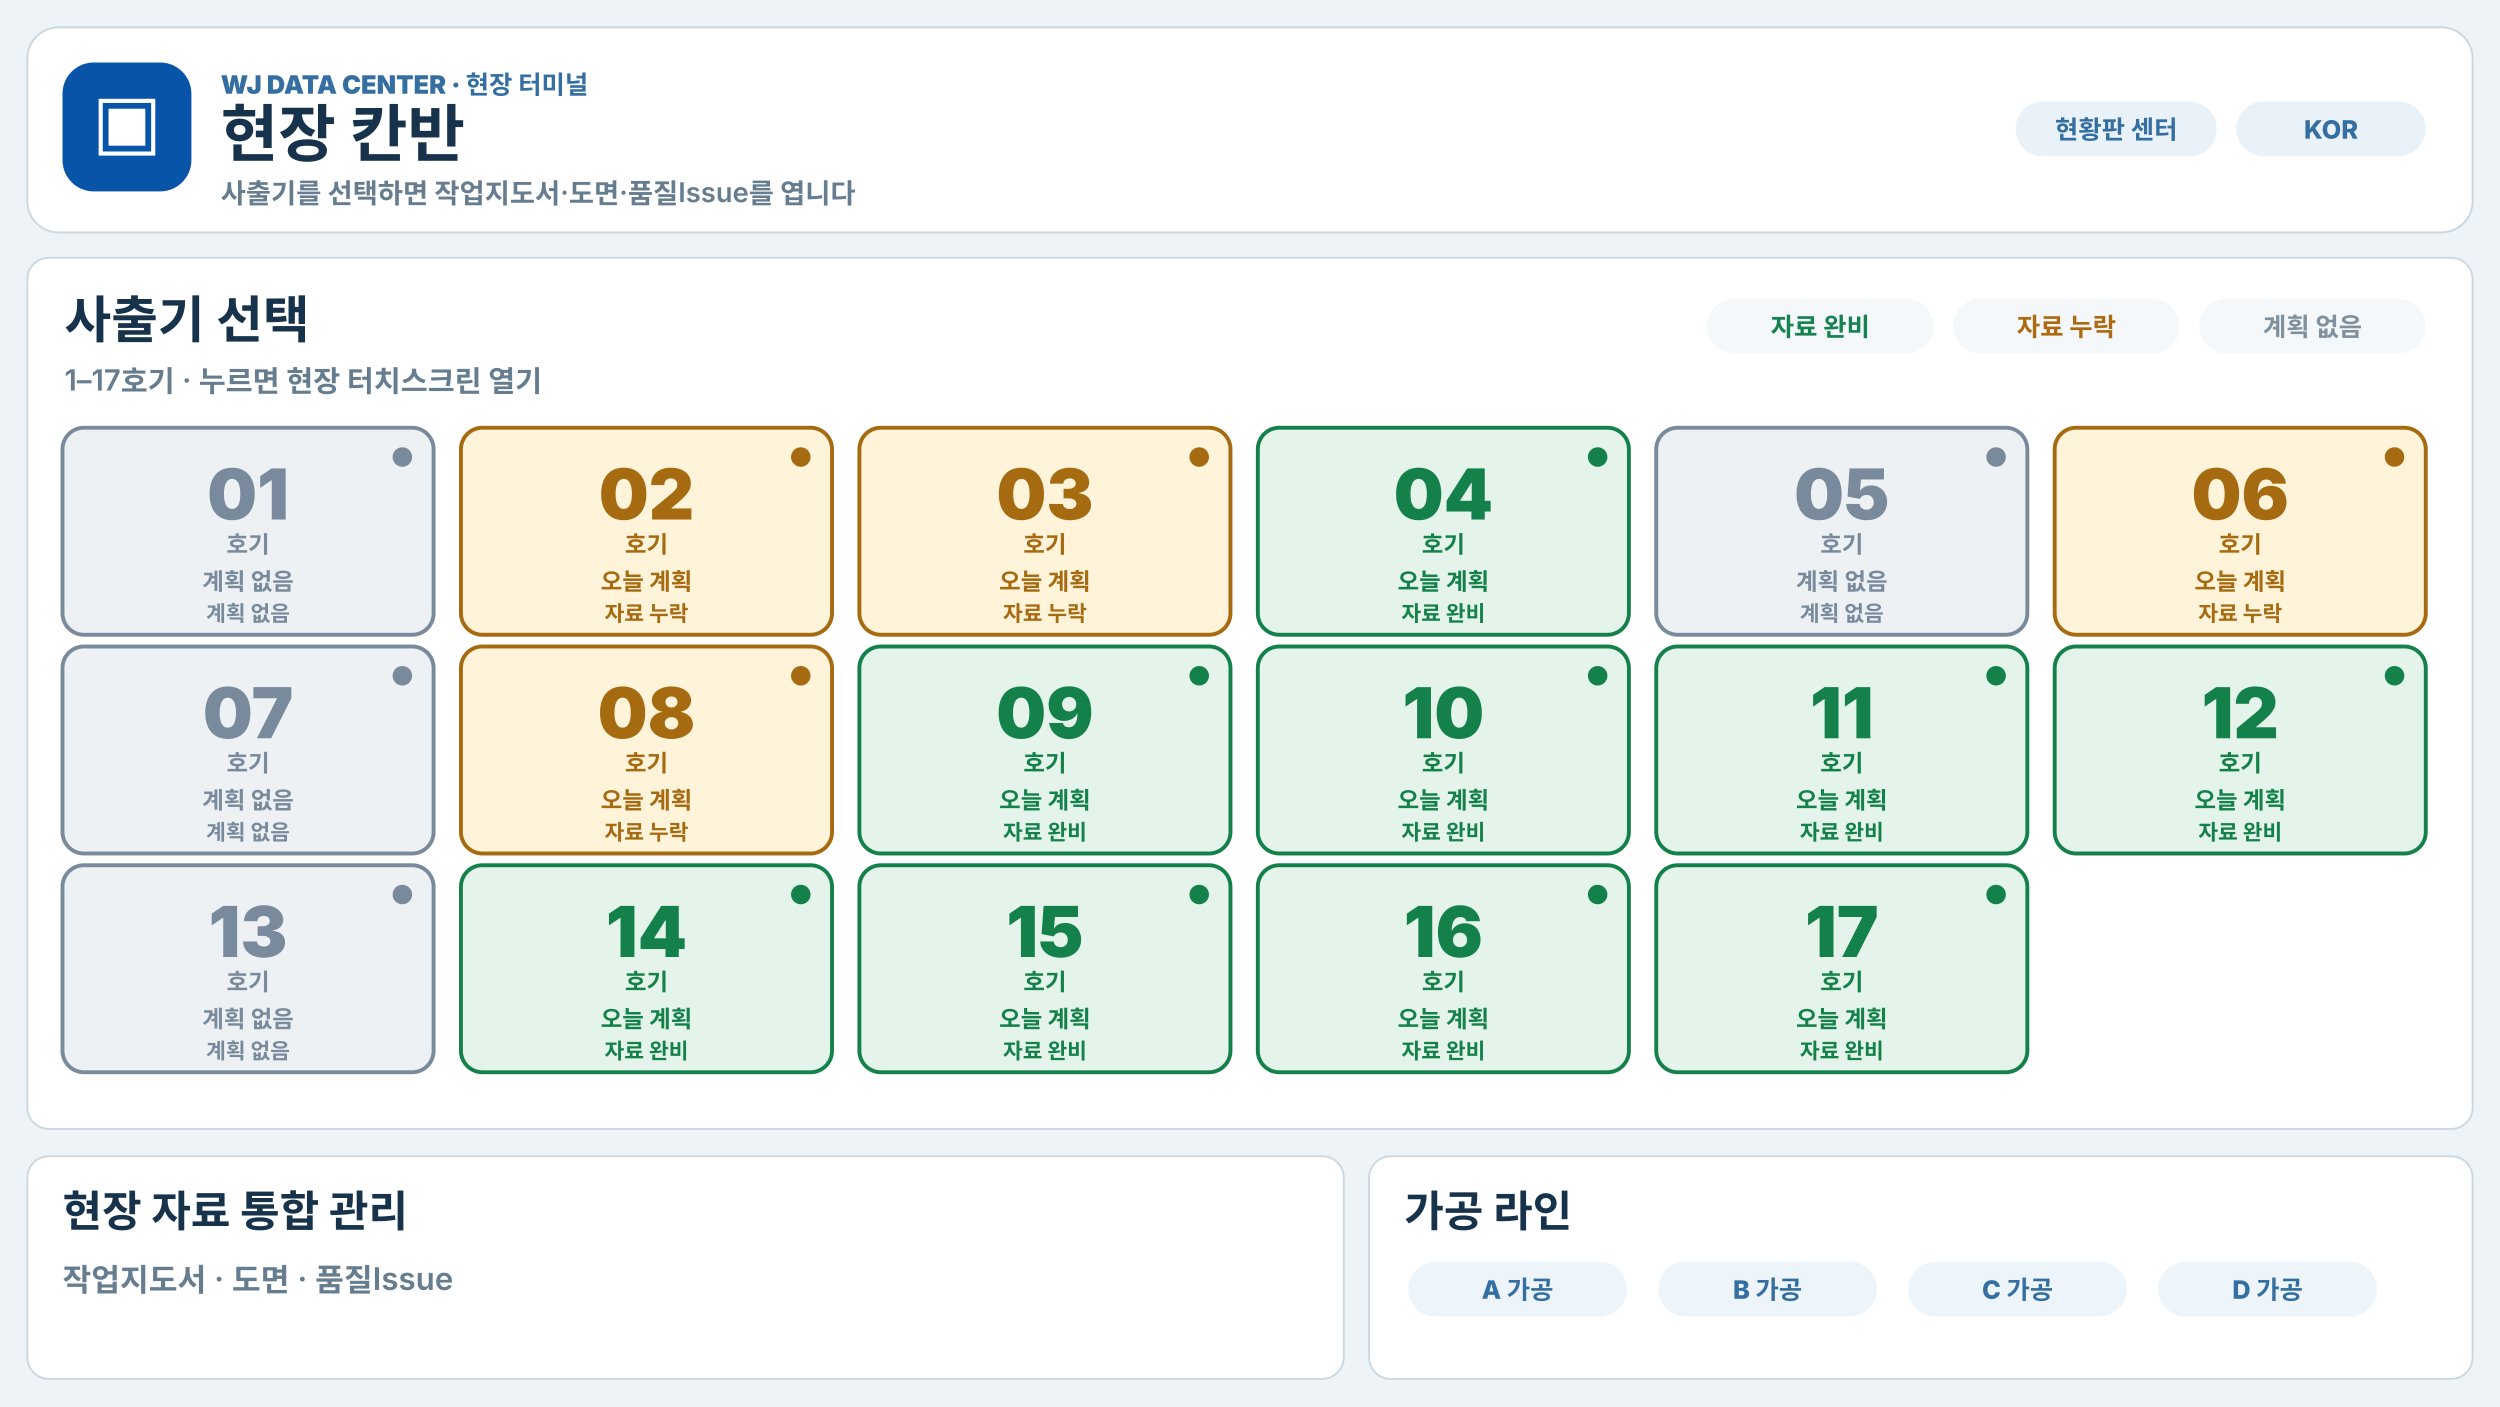
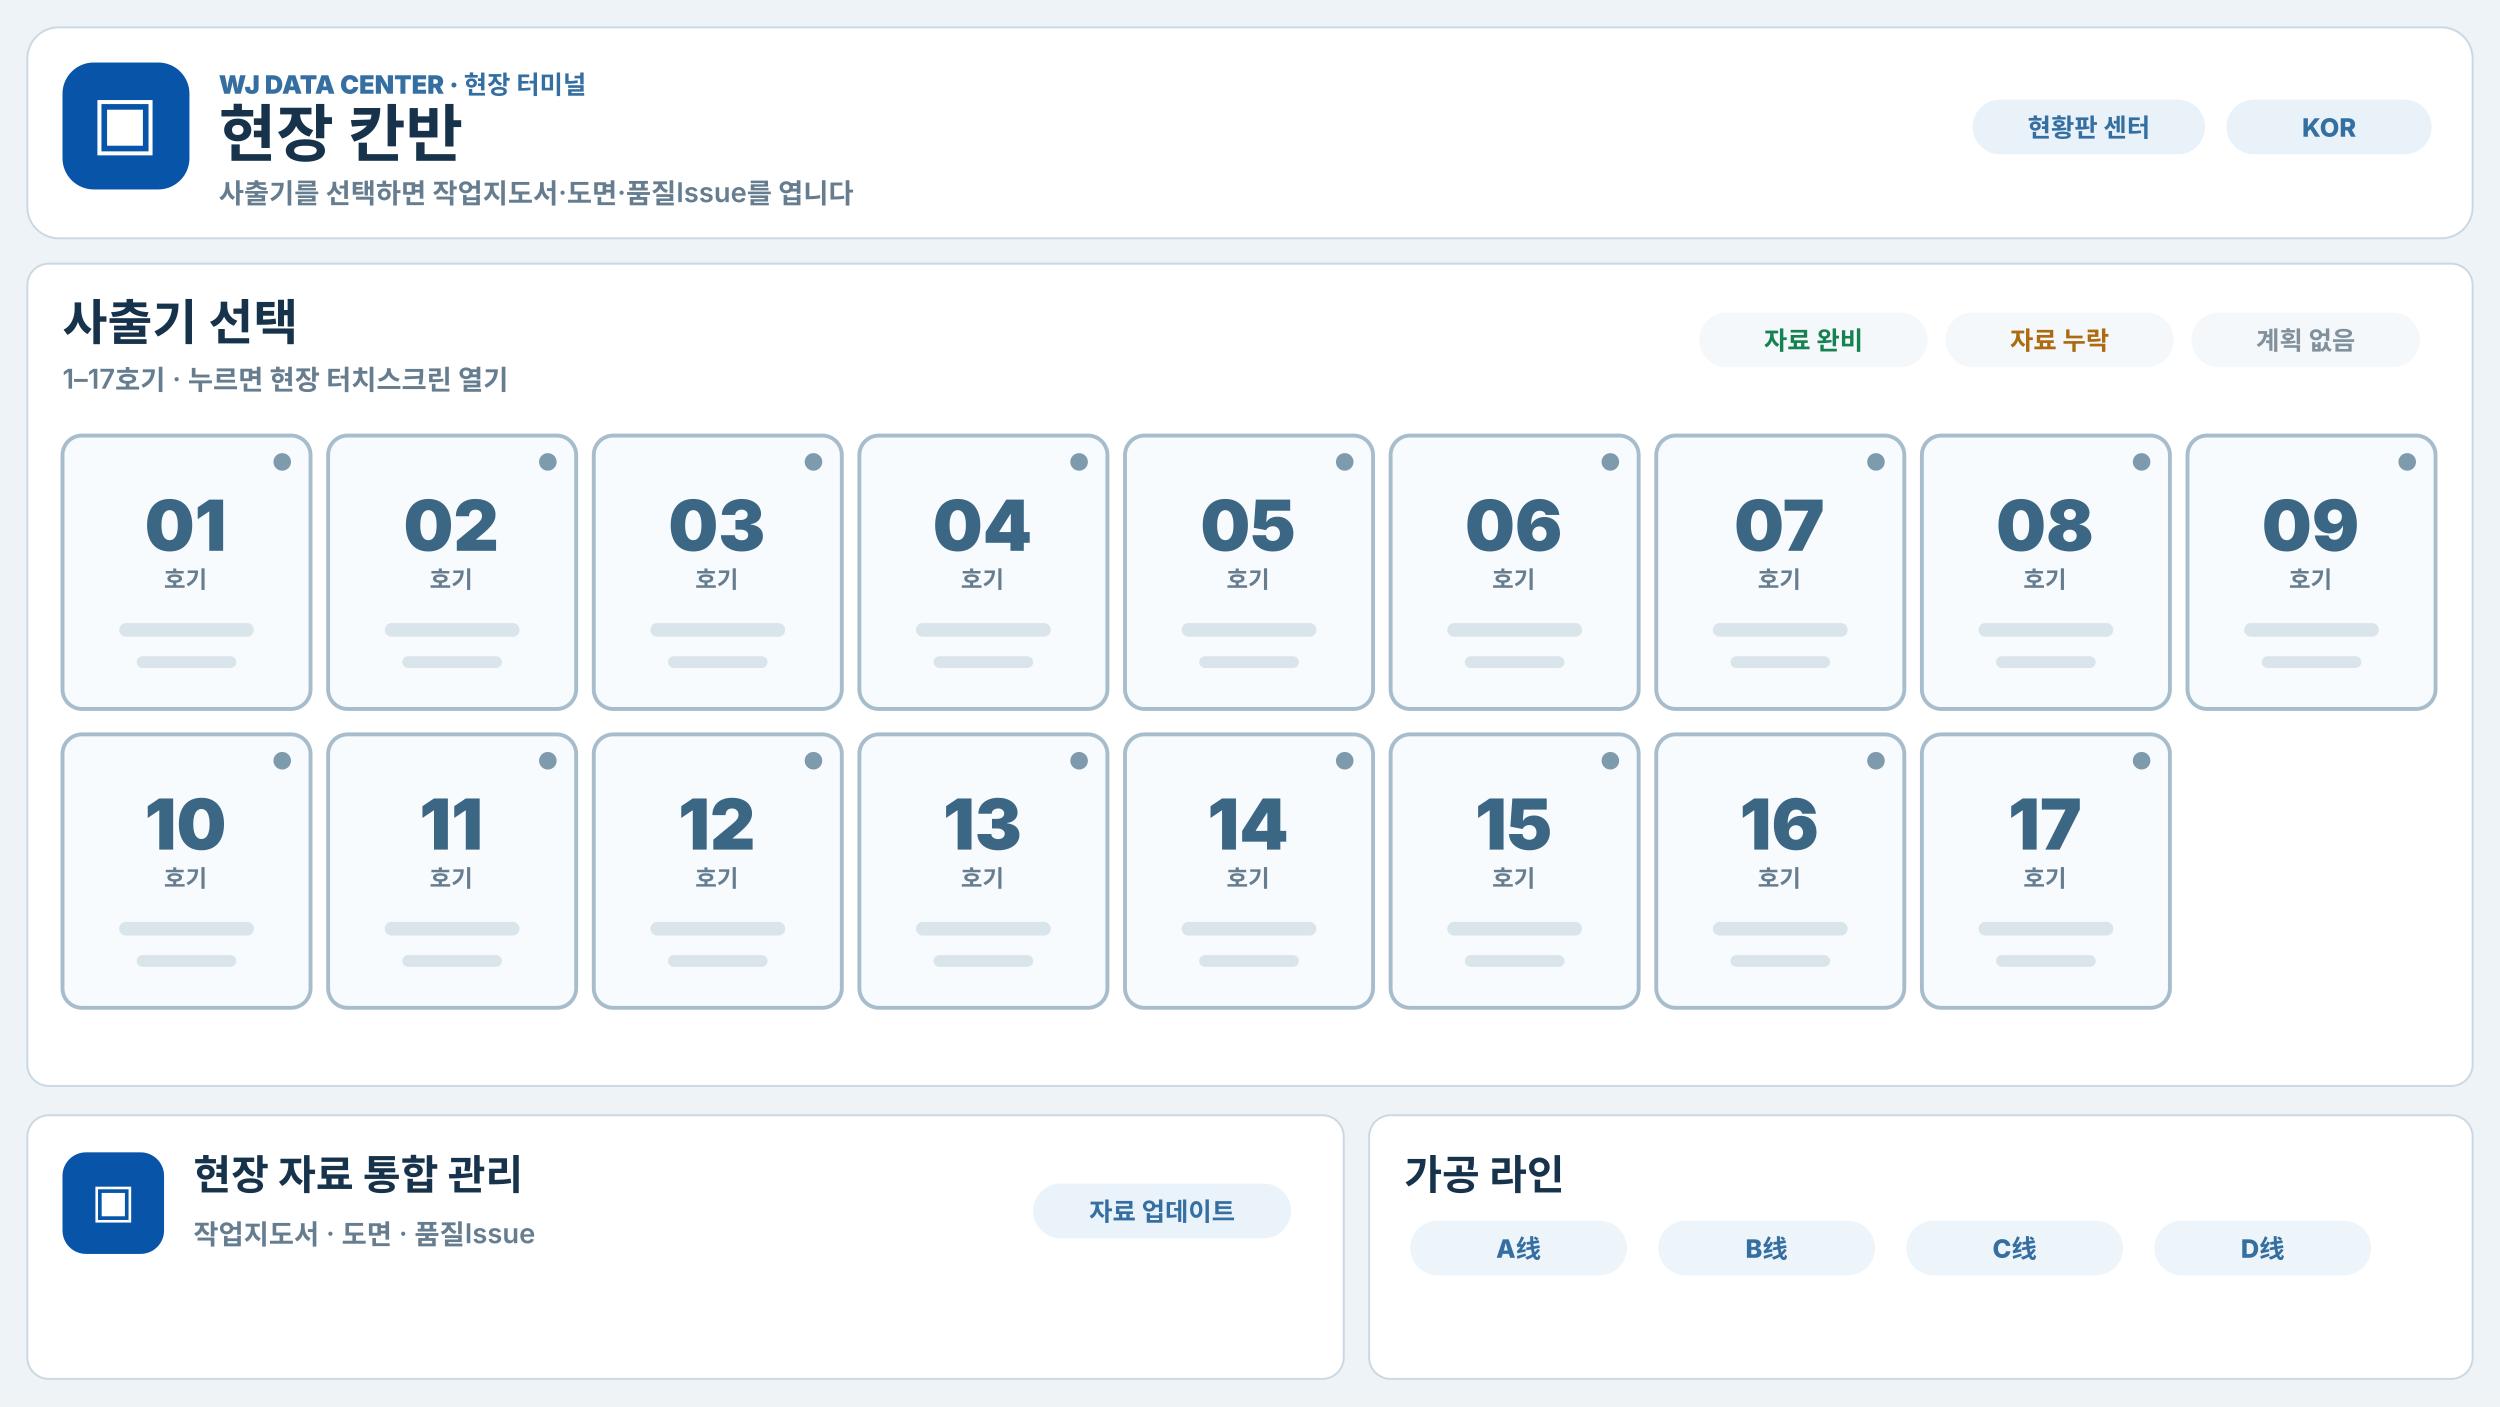
<svg xmlns="http://www.w3.org/2000/svg" width="1280" height="720" viewBox="0 0 1280 720" role="img" aria-labelledby="title desc">
  <rect width="1280" height="720" fill="#edf3f7" />
-   <rect x="14" y="14" width="1252" height="105" rx="16" fill="#fff" stroke="#cbd8e2" stroke-width="1" />
-   <rect x="32" y="32" width="66" height="66" rx="16" fill="#0754a8" stroke="none" stroke-width="1" />
-   <text x="65" y="75" fill="#fff" font-family="Inter, Noto Sans KR, Noto Sans SC, Arial, sans-serif" font-size="38" font-weight="700" text-anchor="middle">▣</text>
-   <text x="113" y="48" fill="#356fa1" font-family="Inter, Noto Sans KR, Noto Sans SC, Arial, sans-serif" font-size="13" font-weight="850" text-anchor="start">WJ DATA CENTER · 현장 터미널</text>
-   <text x="113" y="80" fill="#17324b" font-family="Inter, Noto Sans KR, Noto Sans SC, Arial, sans-serif" font-size="32" font-weight="900" text-anchor="start">현장 칸반</text>
-   <text x="113" y="104" fill="#667d90" font-family="Inter, Noto Sans KR, Noto Sans SC, Arial, sans-serif" font-size="14" font-weight="600" text-anchor="start">사출기를 선택하면 작업지도서·도면·품질Issue를 엽니다</text>
-   <rect x="1032" y="52" width="103" height="28" rx="14" fill="#e9f2f8" stroke="none" stroke-width="1" />
-   <text x="1083.5" y="71" fill="#356fa1" font-family="Inter, Noto Sans KR, Noto Sans SC, Arial, sans-serif" font-size="13" font-weight="800" text-anchor="middle">현황판 센터</text>
-   <rect x="1145" y="52" width="97" height="28" rx="14" fill="#e9f2f8" stroke="none" stroke-width="1" />
-   <text x="1193.5" y="71" fill="#356fa1" font-family="Inter, Noto Sans KR, Noto Sans SC, Arial, sans-serif" font-size="13" font-weight="800" text-anchor="middle">KOR</text>
-   <rect x="14" y="132" width="1252" height="446" rx="11" fill="#fff" stroke="#cbd8e2" stroke-width="1" />
-   <text x="33" y="173" fill="#17324b" font-family="Inter, Noto Sans KR, Noto Sans SC, Arial, sans-serif" font-size="26" font-weight="900" text-anchor="start">사출기 선택</text>
-   <text x="33" y="200" fill="#667d90" font-family="Inter, Noto Sans KR, Noto Sans SC, Arial, sans-serif" font-size="15" font-weight="600" text-anchor="start">1–17호기 · 누르면 현장 터치스크린 열기</text>
-   <rect x="874" y="153" width="116" height="28" rx="14" fill="#f5f8fa" stroke="none" stroke-width="1" />
-   <text x="932.0" y="172" fill="#168251" font-family="Inter, Noto Sans KR, Noto Sans SC, Arial, sans-serif" font-size="13" font-weight="800" text-anchor="middle">자료 완비</text>
-   <rect x="1000" y="153" width="116" height="28" rx="14" fill="#f5f8fa" stroke="none" stroke-width="1" />
-   <text x="1058.0" y="172" fill="#ad6a10" font-family="Inter, Noto Sans KR, Noto Sans SC, Arial, sans-serif" font-size="13" font-weight="800" text-anchor="middle">자료 누락</text>
-   <rect x="1126" y="153" width="116" height="28" rx="14" fill="#f5f8fa" stroke="none" stroke-width="1" />
-   <text x="1184.0" y="172" fill="#80909c" font-family="Inter, Noto Sans KR, Noto Sans SC, Arial, sans-serif" font-size="13" font-weight="800" text-anchor="middle">계획 없음</text>
-   <rect x="32" y="219" width="190" height="106" rx="11" fill="#edf1f4" stroke="#788a9b" stroke-width="2" />
-   <rect x="201" y="229" width="10" height="10" rx="5" fill="#788a9b" stroke="none" stroke-width="1" />
-   <text x="127" y="266" fill="#788a9b" font-family="Inter, Noto Sans KR, Noto Sans SC, Arial, sans-serif" font-size="36" font-weight="900" text-anchor="middle">01</text>
-   <text x="127" y="283" fill="#788a9b" font-family="Inter, Noto Sans KR, Noto Sans SC, Arial, sans-serif" font-size="12" font-weight="850" text-anchor="middle">호기</text>
-   <text x="127" y="302" fill="#788a9b" font-family="Inter, Noto Sans KR, Noto Sans SC, Arial, sans-serif" font-size="12" font-weight="800" text-anchor="middle">계획 없음</text>
-   <text x="127" y="318" fill="#788a9b" font-family="Inter, Noto Sans KR, Noto Sans SC, Arial, sans-serif" font-size="11" font-weight="700" text-anchor="middle">계획 없음</text>
-   <rect x="236" y="219" width="190" height="106" rx="11" fill="#fff3d9" stroke="#a66a10" stroke-width="2" />
-   <rect x="405" y="229" width="10" height="10" rx="5" fill="#a66a10" stroke="none" stroke-width="1" />
-   <text x="331" y="266" fill="#a66a10" font-family="Inter, Noto Sans KR, Noto Sans SC, Arial, sans-serif" font-size="36" font-weight="900" text-anchor="middle">02</text>
-   <text x="331" y="283" fill="#a66a10" font-family="Inter, Noto Sans KR, Noto Sans SC, Arial, sans-serif" font-size="12" font-weight="850" text-anchor="middle">호기</text>
-   <text x="331" y="302" fill="#a66a10" font-family="Inter, Noto Sans KR, Noto Sans SC, Arial, sans-serif" font-size="12" font-weight="800" text-anchor="middle">오늘 계획</text>
-   <text x="331" y="318" fill="#a66a10" font-family="Inter, Noto Sans KR, Noto Sans SC, Arial, sans-serif" font-size="11" font-weight="700" text-anchor="middle">자료 누락</text>
-   <rect x="440" y="219" width="190" height="106" rx="11" fill="#fff3d9" stroke="#a66a10" stroke-width="2" />
-   <rect x="609" y="229" width="10" height="10" rx="5" fill="#a66a10" stroke="none" stroke-width="1" />
-   <text x="535" y="266" fill="#a66a10" font-family="Inter, Noto Sans KR, Noto Sans SC, Arial, sans-serif" font-size="36" font-weight="900" text-anchor="middle">03</text>
-   <text x="535" y="283" fill="#a66a10" font-family="Inter, Noto Sans KR, Noto Sans SC, Arial, sans-serif" font-size="12" font-weight="850" text-anchor="middle">호기</text>
-   <text x="535" y="302" fill="#a66a10" font-family="Inter, Noto Sans KR, Noto Sans SC, Arial, sans-serif" font-size="12" font-weight="800" text-anchor="middle">오늘 계획</text>
-   <text x="535" y="318" fill="#a66a10" font-family="Inter, Noto Sans KR, Noto Sans SC, Arial, sans-serif" font-size="11" font-weight="700" text-anchor="middle">자료 누락</text>
-   <rect x="644" y="219" width="190" height="106" rx="11" fill="#e4f4ea" stroke="#14814b" stroke-width="2" />
-   <rect x="813" y="229" width="10" height="10" rx="5" fill="#14814b" stroke="none" stroke-width="1" />
-   <text x="739" y="266" fill="#14814b" font-family="Inter, Noto Sans KR, Noto Sans SC, Arial, sans-serif" font-size="36" font-weight="900" text-anchor="middle">04</text>
-   <text x="739" y="283" fill="#14814b" font-family="Inter, Noto Sans KR, Noto Sans SC, Arial, sans-serif" font-size="12" font-weight="850" text-anchor="middle">호기</text>
-   <text x="739" y="302" fill="#14814b" font-family="Inter, Noto Sans KR, Noto Sans SC, Arial, sans-serif" font-size="12" font-weight="800" text-anchor="middle">오늘 계획</text>
-   <text x="739" y="318" fill="#14814b" font-family="Inter, Noto Sans KR, Noto Sans SC, Arial, sans-serif" font-size="11" font-weight="700" text-anchor="middle">자료 완비</text>
-   <rect x="848" y="219" width="190" height="106" rx="11" fill="#edf1f4" stroke="#788a9b" stroke-width="2" />
-   <rect x="1017" y="229" width="10" height="10" rx="5" fill="#788a9b" stroke="none" stroke-width="1" />
-   <text x="943" y="266" fill="#788a9b" font-family="Inter, Noto Sans KR, Noto Sans SC, Arial, sans-serif" font-size="36" font-weight="900" text-anchor="middle">05</text>
-   <text x="943" y="283" fill="#788a9b" font-family="Inter, Noto Sans KR, Noto Sans SC, Arial, sans-serif" font-size="12" font-weight="850" text-anchor="middle">호기</text>
-   <text x="943" y="302" fill="#788a9b" font-family="Inter, Noto Sans KR, Noto Sans SC, Arial, sans-serif" font-size="12" font-weight="800" text-anchor="middle">계획 없음</text>
-   <text x="943" y="318" fill="#788a9b" font-family="Inter, Noto Sans KR, Noto Sans SC, Arial, sans-serif" font-size="11" font-weight="700" text-anchor="middle">계획 없음</text>
-   <rect x="1052" y="219" width="190" height="106" rx="11" fill="#fff3d9" stroke="#a66a10" stroke-width="2" />
-   <rect x="1221" y="229" width="10" height="10" rx="5" fill="#a66a10" stroke="none" stroke-width="1" />
-   <text x="1147" y="266" fill="#a66a10" font-family="Inter, Noto Sans KR, Noto Sans SC, Arial, sans-serif" font-size="36" font-weight="900" text-anchor="middle">06</text>
-   <text x="1147" y="283" fill="#a66a10" font-family="Inter, Noto Sans KR, Noto Sans SC, Arial, sans-serif" font-size="12" font-weight="850" text-anchor="middle">호기</text>
-   <text x="1147" y="302" fill="#a66a10" font-family="Inter, Noto Sans KR, Noto Sans SC, Arial, sans-serif" font-size="12" font-weight="800" text-anchor="middle">오늘 계획</text>
-   <text x="1147" y="318" fill="#a66a10" font-family="Inter, Noto Sans KR, Noto Sans SC, Arial, sans-serif" font-size="11" font-weight="700" text-anchor="middle">자료 누락</text>
-   <rect x="32" y="331" width="190" height="106" rx="11" fill="#edf1f4" stroke="#788a9b" stroke-width="2" />
-   <rect x="201" y="341" width="10" height="10" rx="5" fill="#788a9b" stroke="none" stroke-width="1" />
-   <text x="127" y="378" fill="#788a9b" font-family="Inter, Noto Sans KR, Noto Sans SC, Arial, sans-serif" font-size="36" font-weight="900" text-anchor="middle">07</text>
-   <text x="127" y="395" fill="#788a9b" font-family="Inter, Noto Sans KR, Noto Sans SC, Arial, sans-serif" font-size="12" font-weight="850" text-anchor="middle">호기</text>
-   <text x="127" y="414" fill="#788a9b" font-family="Inter, Noto Sans KR, Noto Sans SC, Arial, sans-serif" font-size="12" font-weight="800" text-anchor="middle">계획 없음</text>
-   <text x="127" y="430" fill="#788a9b" font-family="Inter, Noto Sans KR, Noto Sans SC, Arial, sans-serif" font-size="11" font-weight="700" text-anchor="middle">계획 없음</text>
-   <rect x="236" y="331" width="190" height="106" rx="11" fill="#fff3d9" stroke="#a66a10" stroke-width="2" />
-   <rect x="405" y="341" width="10" height="10" rx="5" fill="#a66a10" stroke="none" stroke-width="1" />
-   <text x="331" y="378" fill="#a66a10" font-family="Inter, Noto Sans KR, Noto Sans SC, Arial, sans-serif" font-size="36" font-weight="900" text-anchor="middle">08</text>
-   <text x="331" y="395" fill="#a66a10" font-family="Inter, Noto Sans KR, Noto Sans SC, Arial, sans-serif" font-size="12" font-weight="850" text-anchor="middle">호기</text>
-   <text x="331" y="414" fill="#a66a10" font-family="Inter, Noto Sans KR, Noto Sans SC, Arial, sans-serif" font-size="12" font-weight="800" text-anchor="middle">오늘 계획</text>
-   <text x="331" y="430" fill="#a66a10" font-family="Inter, Noto Sans KR, Noto Sans SC, Arial, sans-serif" font-size="11" font-weight="700" text-anchor="middle">자료 누락</text>
-   <rect x="440" y="331" width="190" height="106" rx="11" fill="#e4f4ea" stroke="#14814b" stroke-width="2" />
-   <rect x="609" y="341" width="10" height="10" rx="5" fill="#14814b" stroke="none" stroke-width="1" />
-   <text x="535" y="378" fill="#14814b" font-family="Inter, Noto Sans KR, Noto Sans SC, Arial, sans-serif" font-size="36" font-weight="900" text-anchor="middle">09</text>
-   <text x="535" y="395" fill="#14814b" font-family="Inter, Noto Sans KR, Noto Sans SC, Arial, sans-serif" font-size="12" font-weight="850" text-anchor="middle">호기</text>
-   <text x="535" y="414" fill="#14814b" font-family="Inter, Noto Sans KR, Noto Sans SC, Arial, sans-serif" font-size="12" font-weight="800" text-anchor="middle">오늘 계획</text>
-   <text x="535" y="430" fill="#14814b" font-family="Inter, Noto Sans KR, Noto Sans SC, Arial, sans-serif" font-size="11" font-weight="700" text-anchor="middle">자료 완비</text>
-   <rect x="644" y="331" width="190" height="106" rx="11" fill="#e4f4ea" stroke="#14814b" stroke-width="2" />
-   <rect x="813" y="341" width="10" height="10" rx="5" fill="#14814b" stroke="none" stroke-width="1" />
-   <text x="739" y="378" fill="#14814b" font-family="Inter, Noto Sans KR, Noto Sans SC, Arial, sans-serif" font-size="36" font-weight="900" text-anchor="middle">10</text>
-   <text x="739" y="395" fill="#14814b" font-family="Inter, Noto Sans KR, Noto Sans SC, Arial, sans-serif" font-size="12" font-weight="850" text-anchor="middle">호기</text>
-   <text x="739" y="414" fill="#14814b" font-family="Inter, Noto Sans KR, Noto Sans SC, Arial, sans-serif" font-size="12" font-weight="800" text-anchor="middle">오늘 계획</text>
-   <text x="739" y="430" fill="#14814b" font-family="Inter, Noto Sans KR, Noto Sans SC, Arial, sans-serif" font-size="11" font-weight="700" text-anchor="middle">자료 완비</text>
-   <rect x="848" y="331" width="190" height="106" rx="11" fill="#e4f4ea" stroke="#14814b" stroke-width="2" />
-   <rect x="1017" y="341" width="10" height="10" rx="5" fill="#14814b" stroke="none" stroke-width="1" />
-   <text x="943" y="378" fill="#14814b" font-family="Inter, Noto Sans KR, Noto Sans SC, Arial, sans-serif" font-size="36" font-weight="900" text-anchor="middle">11</text>
-   <text x="943" y="395" fill="#14814b" font-family="Inter, Noto Sans KR, Noto Sans SC, Arial, sans-serif" font-size="12" font-weight="850" text-anchor="middle">호기</text>
-   <text x="943" y="414" fill="#14814b" font-family="Inter, Noto Sans KR, Noto Sans SC, Arial, sans-serif" font-size="12" font-weight="800" text-anchor="middle">오늘 계획</text>
-   <text x="943" y="430" fill="#14814b" font-family="Inter, Noto Sans KR, Noto Sans SC, Arial, sans-serif" font-size="11" font-weight="700" text-anchor="middle">자료 완비</text>
-   <rect x="1052" y="331" width="190" height="106" rx="11" fill="#e4f4ea" stroke="#14814b" stroke-width="2" />
-   <rect x="1221" y="341" width="10" height="10" rx="5" fill="#14814b" stroke="none" stroke-width="1" />
-   <text x="1147" y="378" fill="#14814b" font-family="Inter, Noto Sans KR, Noto Sans SC, Arial, sans-serif" font-size="36" font-weight="900" text-anchor="middle">12</text>
-   <text x="1147" y="395" fill="#14814b" font-family="Inter, Noto Sans KR, Noto Sans SC, Arial, sans-serif" font-size="12" font-weight="850" text-anchor="middle">호기</text>
-   <text x="1147" y="414" fill="#14814b" font-family="Inter, Noto Sans KR, Noto Sans SC, Arial, sans-serif" font-size="12" font-weight="800" text-anchor="middle">오늘 계획</text>
-   <text x="1147" y="430" fill="#14814b" font-family="Inter, Noto Sans KR, Noto Sans SC, Arial, sans-serif" font-size="11" font-weight="700" text-anchor="middle">자료 완비</text>
-   <rect x="32" y="443" width="190" height="106" rx="11" fill="#edf1f4" stroke="#788a9b" stroke-width="2" />
-   <rect x="201" y="453" width="10" height="10" rx="5" fill="#788a9b" stroke="none" stroke-width="1" />
-   <text x="127" y="490" fill="#788a9b" font-family="Inter, Noto Sans KR, Noto Sans SC, Arial, sans-serif" font-size="36" font-weight="900" text-anchor="middle">13</text>
-   <text x="127" y="507" fill="#788a9b" font-family="Inter, Noto Sans KR, Noto Sans SC, Arial, sans-serif" font-size="12" font-weight="850" text-anchor="middle">호기</text>
-   <text x="127" y="526" fill="#788a9b" font-family="Inter, Noto Sans KR, Noto Sans SC, Arial, sans-serif" font-size="12" font-weight="800" text-anchor="middle">계획 없음</text>
-   <text x="127" y="542" fill="#788a9b" font-family="Inter, Noto Sans KR, Noto Sans SC, Arial, sans-serif" font-size="11" font-weight="700" text-anchor="middle">계획 없음</text>
-   <rect x="236" y="443" width="190" height="106" rx="11" fill="#e4f4ea" stroke="#14814b" stroke-width="2" />
-   <rect x="405" y="453" width="10" height="10" rx="5" fill="#14814b" stroke="none" stroke-width="1" />
-   <text x="331" y="490" fill="#14814b" font-family="Inter, Noto Sans KR, Noto Sans SC, Arial, sans-serif" font-size="36" font-weight="900" text-anchor="middle">14</text>
-   <text x="331" y="507" fill="#14814b" font-family="Inter, Noto Sans KR, Noto Sans SC, Arial, sans-serif" font-size="12" font-weight="850" text-anchor="middle">호기</text>
-   <text x="331" y="526" fill="#14814b" font-family="Inter, Noto Sans KR, Noto Sans SC, Arial, sans-serif" font-size="12" font-weight="800" text-anchor="middle">오늘 계획</text>
-   <text x="331" y="542" fill="#14814b" font-family="Inter, Noto Sans KR, Noto Sans SC, Arial, sans-serif" font-size="11" font-weight="700" text-anchor="middle">자료 완비</text>
-   <rect x="440" y="443" width="190" height="106" rx="11" fill="#e4f4ea" stroke="#14814b" stroke-width="2" />
-   <rect x="609" y="453" width="10" height="10" rx="5" fill="#14814b" stroke="none" stroke-width="1" />
-   <text x="535" y="490" fill="#14814b" font-family="Inter, Noto Sans KR, Noto Sans SC, Arial, sans-serif" font-size="36" font-weight="900" text-anchor="middle">15</text>
-   <text x="535" y="507" fill="#14814b" font-family="Inter, Noto Sans KR, Noto Sans SC, Arial, sans-serif" font-size="12" font-weight="850" text-anchor="middle">호기</text>
-   <text x="535" y="526" fill="#14814b" font-family="Inter, Noto Sans KR, Noto Sans SC, Arial, sans-serif" font-size="12" font-weight="800" text-anchor="middle">오늘 계획</text>
-   <text x="535" y="542" fill="#14814b" font-family="Inter, Noto Sans KR, Noto Sans SC, Arial, sans-serif" font-size="11" font-weight="700" text-anchor="middle">자료 완비</text>
-   <rect x="644" y="443" width="190" height="106" rx="11" fill="#e4f4ea" stroke="#14814b" stroke-width="2" />
-   <rect x="813" y="453" width="10" height="10" rx="5" fill="#14814b" stroke="none" stroke-width="1" />
-   <text x="739" y="490" fill="#14814b" font-family="Inter, Noto Sans KR, Noto Sans SC, Arial, sans-serif" font-size="36" font-weight="900" text-anchor="middle">16</text>
-   <text x="739" y="507" fill="#14814b" font-family="Inter, Noto Sans KR, Noto Sans SC, Arial, sans-serif" font-size="12" font-weight="850" text-anchor="middle">호기</text>
-   <text x="739" y="526" fill="#14814b" font-family="Inter, Noto Sans KR, Noto Sans SC, Arial, sans-serif" font-size="12" font-weight="800" text-anchor="middle">오늘 계획</text>
-   <text x="739" y="542" fill="#14814b" font-family="Inter, Noto Sans KR, Noto Sans SC, Arial, sans-serif" font-size="11" font-weight="700" text-anchor="middle">자료 완비</text>
-   <rect x="848" y="443" width="190" height="106" rx="11" fill="#e4f4ea" stroke="#14814b" stroke-width="2" />
-   <rect x="1017" y="453" width="10" height="10" rx="5" fill="#14814b" stroke="none" stroke-width="1" />
-   <text x="943" y="490" fill="#14814b" font-family="Inter, Noto Sans KR, Noto Sans SC, Arial, sans-serif" font-size="36" font-weight="900" text-anchor="middle">17</text>
-   <text x="943" y="507" fill="#14814b" font-family="Inter, Noto Sans KR, Noto Sans SC, Arial, sans-serif" font-size="12" font-weight="850" text-anchor="middle">호기</text>
-   <text x="943" y="526" fill="#14814b" font-family="Inter, Noto Sans KR, Noto Sans SC, Arial, sans-serif" font-size="12" font-weight="800" text-anchor="middle">오늘 계획</text>
-   <text x="943" y="542" fill="#14814b" font-family="Inter, Noto Sans KR, Noto Sans SC, Arial, sans-serif" font-size="11" font-weight="700" text-anchor="middle">자료 완비</text>
-   <rect x="14" y="592" width="674" height="114" rx="11" fill="#fff" stroke="#cbd8e2" stroke-width="1" />
-   <text x="32" y="628" fill="#17324b" font-family="Inter, Noto Sans KR, Noto Sans SC, Arial, sans-serif" font-size="22" font-weight="850" text-anchor="start">현장 자료 통합 관리</text>
-   <text x="32" y="661" fill="#667d90" font-family="Inter, Noto Sans KR, Noto Sans SC, Arial, sans-serif" font-size="16" font-weight="600" text-anchor="start">작업지도서 · 도면 · 품질Issue</text>
-   <rect x="701" y="592" width="565" height="114" rx="11" fill="#fff" stroke="#cbd8e2" stroke-width="1" />
-   <text x="719" y="628" fill="#17324b" font-family="Inter, Noto Sans KR, Noto Sans SC, Arial, sans-serif" font-size="22" font-weight="850" text-anchor="start">가공 라인</text>
-   <rect x="721" y="646" width="112" height="28" rx="14" fill="#edf5fa" stroke="none" stroke-width="1" />
-   <text x="777.0" y="665" fill="#356fa1" font-family="Inter, Noto Sans KR, Noto Sans SC, Arial, sans-serif" font-size="13" font-weight="800" text-anchor="middle">A 가공</text>
-   <rect x="849" y="646" width="112" height="28" rx="14" fill="#edf5fa" stroke="none" stroke-width="1" />
-   <text x="905.0" y="665" fill="#356fa1" font-family="Inter, Noto Sans KR, Noto Sans SC, Arial, sans-serif" font-size="13" font-weight="800" text-anchor="middle">B 가공</text>
-   <rect x="977" y="646" width="112" height="28" rx="14" fill="#edf5fa" stroke="none" stroke-width="1" />
-   <text x="1033.0" y="665" fill="#356fa1" font-family="Inter, Noto Sans KR, Noto Sans SC, Arial, sans-serif" font-size="13" font-weight="800" text-anchor="middle">C 가공</text>
-   <rect x="1105" y="646" width="112" height="28" rx="14" fill="#edf5fa" stroke="none" stroke-width="1" />
-   <text x="1161.0" y="665" fill="#356fa1" font-family="Inter, Noto Sans KR, Noto Sans SC, Arial, sans-serif" font-size="13" font-weight="800" text-anchor="middle">D 가공</text>
+   <rect x="14" y="14" width="1252" height="108" rx="16" fill="#fff" stroke="#cbd8e2" stroke-width="1" />
+   <rect x="32" y="32" width="65" height="65" rx="16" fill="#0754a8" stroke="none" stroke-width="1" />
+   <text x="64" y="75" fill="#fff" font-family="Inter, Noto Sans KR, Noto Sans SC, Arial, sans-serif" font-size="37" font-weight="700" text-anchor="middle">▣</text>
+   <text x="112" y="48" fill="#356fa1" font-family="Inter, Noto Sans KR, Noto Sans SC, Arial, sans-serif" font-size="13" font-weight="850" text-anchor="start">WJ DATA CENTER · 현장 터미널</text>
+   <text x="112" y="80" fill="#17324b" font-family="Inter, Noto Sans KR, Noto Sans SC, Arial, sans-serif" font-size="32" font-weight="900" text-anchor="start">현장 칸반</text>
+   <text x="112" y="104" fill="#667d90" font-family="Inter, Noto Sans KR, Noto Sans SC, Arial, sans-serif" font-size="14" font-weight="600" text-anchor="start">사출기를 선택하면 작업지도서·도면·품질Issue를 엽니다</text>
+   <rect x="1010" y="51" width="119" height="28" rx="14" fill="#e9f2f8" stroke="none" stroke-width="1" />
+   <text x="1069.5" y="70" fill="#356fa1" font-family="Inter, Noto Sans KR, Noto Sans SC, Arial, sans-serif" font-size="13" font-weight="800" text-anchor="middle">현황판 센터</text>
+   <rect x="1140" y="51" width="105" height="28" rx="14" fill="#e9f2f8" stroke="none" stroke-width="1" />
+   <text x="1192.5" y="70" fill="#356fa1" font-family="Inter, Noto Sans KR, Noto Sans SC, Arial, sans-serif" font-size="13" font-weight="800" text-anchor="middle">KOR</text>
+   <rect x="14" y="135" width="1252" height="421" rx="11" fill="#fff" stroke="#cbd8e2" stroke-width="1" />
+   <text x="32" y="174" fill="#17324b" font-family="Inter, Noto Sans KR, Noto Sans SC, Arial, sans-serif" font-size="25" font-weight="900" text-anchor="start">사출기 선택</text>
+   <text x="32" y="199" fill="#667d90" font-family="Inter, Noto Sans KR, Noto Sans SC, Arial, sans-serif" font-size="14" font-weight="600" text-anchor="start">1–17호기 · 누르면 현장 터치스크린 열기</text>
+   <rect x="870" y="160" width="117" height="28" rx="14" fill="#f5f8fa" stroke="none" stroke-width="1" />
+   <text x="928.5" y="179" fill="#168251" font-family="Inter, Noto Sans KR, Noto Sans SC, Arial, sans-serif" font-size="13" font-weight="800" text-anchor="middle">자료 완비</text>
+   <rect x="996" y="160" width="117" height="28" rx="14" fill="#f5f8fa" stroke="none" stroke-width="1" />
+   <text x="1054.5" y="179" fill="#ad6a10" font-family="Inter, Noto Sans KR, Noto Sans SC, Arial, sans-serif" font-size="13" font-weight="800" text-anchor="middle">자료 누락</text>
+   <rect x="1122" y="160" width="117" height="28" rx="14" fill="#f5f8fa" stroke="none" stroke-width="1" />
+   <text x="1180.5" y="179" fill="#80909c" font-family="Inter, Noto Sans KR, Noto Sans SC, Arial, sans-serif" font-size="13" font-weight="800" text-anchor="middle">계획 없음</text>
+   <rect x="32" y="223" width="127" height="140" rx="10" fill="#f8fbfd" stroke="#a8bdcc" stroke-width="2" />
+   <rect x="140" y="232" width="9" height="9" rx="5" fill="#7e9aad" stroke="none" stroke-width="1" />
+   <text x="95" y="282" fill="#3b6684" font-family="Inter, Noto Sans KR, Noto Sans SC, Arial, sans-serif" font-size="36" font-weight="900" text-anchor="middle">01</text>
+   <text x="95" y="301" fill="#667d90" font-family="Inter, Noto Sans KR, Noto Sans SC, Arial, sans-serif" font-size="12" font-weight="850" text-anchor="middle">호기</text>
+   <rect x="61" y="319" width="69" height="7" rx="3.5" fill="#d9e4eb" stroke="none" stroke-width="1" />
+   <rect x="70" y="336" width="51" height="6" rx="3.0" fill="#d9e4eb" stroke="none" stroke-width="1" />
+   <rect x="168" y="223" width="127" height="140" rx="10" fill="#f8fbfd" stroke="#a8bdcc" stroke-width="2" />
+   <rect x="276" y="232" width="9" height="9" rx="5" fill="#7e9aad" stroke="none" stroke-width="1" />
+   <text x="231" y="282" fill="#3b6684" font-family="Inter, Noto Sans KR, Noto Sans SC, Arial, sans-serif" font-size="36" font-weight="900" text-anchor="middle">02</text>
+   <text x="231" y="301" fill="#667d90" font-family="Inter, Noto Sans KR, Noto Sans SC, Arial, sans-serif" font-size="12" font-weight="850" text-anchor="middle">호기</text>
+   <rect x="197" y="319" width="69" height="7" rx="3.5" fill="#d9e4eb" stroke="none" stroke-width="1" />
+   <rect x="206" y="336" width="51" height="6" rx="3.0" fill="#d9e4eb" stroke="none" stroke-width="1" />
+   <rect x="304" y="223" width="127" height="140" rx="10" fill="#f8fbfd" stroke="#a8bdcc" stroke-width="2" />
+   <rect x="412" y="232" width="9" height="9" rx="5" fill="#7e9aad" stroke="none" stroke-width="1" />
+   <text x="367" y="282" fill="#3b6684" font-family="Inter, Noto Sans KR, Noto Sans SC, Arial, sans-serif" font-size="36" font-weight="900" text-anchor="middle">03</text>
+   <text x="367" y="301" fill="#667d90" font-family="Inter, Noto Sans KR, Noto Sans SC, Arial, sans-serif" font-size="12" font-weight="850" text-anchor="middle">호기</text>
+   <rect x="333" y="319" width="69" height="7" rx="3.5" fill="#d9e4eb" stroke="none" stroke-width="1" />
+   <rect x="342" y="336" width="51" height="6" rx="3.0" fill="#d9e4eb" stroke="none" stroke-width="1" />
+   <rect x="440" y="223" width="127" height="140" rx="10" fill="#f8fbfd" stroke="#a8bdcc" stroke-width="2" />
+   <rect x="548" y="232" width="9" height="9" rx="5" fill="#7e9aad" stroke="none" stroke-width="1" />
+   <text x="503" y="282" fill="#3b6684" font-family="Inter, Noto Sans KR, Noto Sans SC, Arial, sans-serif" font-size="36" font-weight="900" text-anchor="middle">04</text>
+   <text x="503" y="301" fill="#667d90" font-family="Inter, Noto Sans KR, Noto Sans SC, Arial, sans-serif" font-size="12" font-weight="850" text-anchor="middle">호기</text>
+   <rect x="469" y="319" width="69" height="7" rx="3.5" fill="#d9e4eb" stroke="none" stroke-width="1" />
+   <rect x="478" y="336" width="51" height="6" rx="3.0" fill="#d9e4eb" stroke="none" stroke-width="1" />
+   <rect x="576" y="223" width="127" height="140" rx="10" fill="#f8fbfd" stroke="#a8bdcc" stroke-width="2" />
+   <rect x="684" y="232" width="9" height="9" rx="5" fill="#7e9aad" stroke="none" stroke-width="1" />
+   <text x="639" y="282" fill="#3b6684" font-family="Inter, Noto Sans KR, Noto Sans SC, Arial, sans-serif" font-size="36" font-weight="900" text-anchor="middle">05</text>
+   <text x="639" y="301" fill="#667d90" font-family="Inter, Noto Sans KR, Noto Sans SC, Arial, sans-serif" font-size="12" font-weight="850" text-anchor="middle">호기</text>
+   <rect x="605" y="319" width="69" height="7" rx="3.5" fill="#d9e4eb" stroke="none" stroke-width="1" />
+   <rect x="614" y="336" width="51" height="6" rx="3.0" fill="#d9e4eb" stroke="none" stroke-width="1" />
+   <rect x="712" y="223" width="127" height="140" rx="10" fill="#f8fbfd" stroke="#a8bdcc" stroke-width="2" />
+   <rect x="820" y="232" width="9" height="9" rx="5" fill="#7e9aad" stroke="none" stroke-width="1" />
+   <text x="775" y="282" fill="#3b6684" font-family="Inter, Noto Sans KR, Noto Sans SC, Arial, sans-serif" font-size="36" font-weight="900" text-anchor="middle">06</text>
+   <text x="775" y="301" fill="#667d90" font-family="Inter, Noto Sans KR, Noto Sans SC, Arial, sans-serif" font-size="12" font-weight="850" text-anchor="middle">호기</text>
+   <rect x="741" y="319" width="69" height="7" rx="3.5" fill="#d9e4eb" stroke="none" stroke-width="1" />
+   <rect x="750" y="336" width="51" height="6" rx="3.0" fill="#d9e4eb" stroke="none" stroke-width="1" />
+   <rect x="848" y="223" width="127" height="140" rx="10" fill="#f8fbfd" stroke="#a8bdcc" stroke-width="2" />
+   <rect x="956" y="232" width="9" height="9" rx="5" fill="#7e9aad" stroke="none" stroke-width="1" />
+   <text x="911" y="282" fill="#3b6684" font-family="Inter, Noto Sans KR, Noto Sans SC, Arial, sans-serif" font-size="36" font-weight="900" text-anchor="middle">07</text>
+   <text x="911" y="301" fill="#667d90" font-family="Inter, Noto Sans KR, Noto Sans SC, Arial, sans-serif" font-size="12" font-weight="850" text-anchor="middle">호기</text>
+   <rect x="877" y="319" width="69" height="7" rx="3.5" fill="#d9e4eb" stroke="none" stroke-width="1" />
+   <rect x="886" y="336" width="51" height="6" rx="3.0" fill="#d9e4eb" stroke="none" stroke-width="1" />
+   <rect x="984" y="223" width="127" height="140" rx="10" fill="#f8fbfd" stroke="#a8bdcc" stroke-width="2" />
+   <rect x="1092" y="232" width="9" height="9" rx="5" fill="#7e9aad" stroke="none" stroke-width="1" />
+   <text x="1047" y="282" fill="#3b6684" font-family="Inter, Noto Sans KR, Noto Sans SC, Arial, sans-serif" font-size="36" font-weight="900" text-anchor="middle">08</text>
+   <text x="1047" y="301" fill="#667d90" font-family="Inter, Noto Sans KR, Noto Sans SC, Arial, sans-serif" font-size="12" font-weight="850" text-anchor="middle">호기</text>
+   <rect x="1013" y="319" width="69" height="7" rx="3.5" fill="#d9e4eb" stroke="none" stroke-width="1" />
+   <rect x="1022" y="336" width="51" height="6" rx="3.0" fill="#d9e4eb" stroke="none" stroke-width="1" />
+   <rect x="1120" y="223" width="127" height="140" rx="10" fill="#f8fbfd" stroke="#a8bdcc" stroke-width="2" />
+   <rect x="1228" y="232" width="9" height="9" rx="5" fill="#7e9aad" stroke="none" stroke-width="1" />
+   <text x="1183" y="282" fill="#3b6684" font-family="Inter, Noto Sans KR, Noto Sans SC, Arial, sans-serif" font-size="36" font-weight="900" text-anchor="middle">09</text>
+   <text x="1183" y="301" fill="#667d90" font-family="Inter, Noto Sans KR, Noto Sans SC, Arial, sans-serif" font-size="12" font-weight="850" text-anchor="middle">호기</text>
+   <rect x="1149" y="319" width="69" height="7" rx="3.5" fill="#d9e4eb" stroke="none" stroke-width="1" />
+   <rect x="1158" y="336" width="51" height="6" rx="3.0" fill="#d9e4eb" stroke="none" stroke-width="1" />
+   <rect x="32" y="376" width="127" height="140" rx="10" fill="#f8fbfd" stroke="#a8bdcc" stroke-width="2" />
+   <rect x="140" y="385" width="9" height="9" rx="5" fill="#7e9aad" stroke="none" stroke-width="1" />
+   <text x="95" y="435" fill="#3b6684" font-family="Inter, Noto Sans KR, Noto Sans SC, Arial, sans-serif" font-size="36" font-weight="900" text-anchor="middle">10</text>
+   <text x="95" y="454" fill="#667d90" font-family="Inter, Noto Sans KR, Noto Sans SC, Arial, sans-serif" font-size="12" font-weight="850" text-anchor="middle">호기</text>
+   <rect x="61" y="472" width="69" height="7" rx="3.5" fill="#d9e4eb" stroke="none" stroke-width="1" />
+   <rect x="70" y="489" width="51" height="6" rx="3.0" fill="#d9e4eb" stroke="none" stroke-width="1" />
+   <rect x="168" y="376" width="127" height="140" rx="10" fill="#f8fbfd" stroke="#a8bdcc" stroke-width="2" />
+   <rect x="276" y="385" width="9" height="9" rx="5" fill="#7e9aad" stroke="none" stroke-width="1" />
+   <text x="231" y="435" fill="#3b6684" font-family="Inter, Noto Sans KR, Noto Sans SC, Arial, sans-serif" font-size="36" font-weight="900" text-anchor="middle">11</text>
+   <text x="231" y="454" fill="#667d90" font-family="Inter, Noto Sans KR, Noto Sans SC, Arial, sans-serif" font-size="12" font-weight="850" text-anchor="middle">호기</text>
+   <rect x="197" y="472" width="69" height="7" rx="3.5" fill="#d9e4eb" stroke="none" stroke-width="1" />
+   <rect x="206" y="489" width="51" height="6" rx="3.0" fill="#d9e4eb" stroke="none" stroke-width="1" />
+   <rect x="304" y="376" width="127" height="140" rx="10" fill="#f8fbfd" stroke="#a8bdcc" stroke-width="2" />
+   <rect x="412" y="385" width="9" height="9" rx="5" fill="#7e9aad" stroke="none" stroke-width="1" />
+   <text x="367" y="435" fill="#3b6684" font-family="Inter, Noto Sans KR, Noto Sans SC, Arial, sans-serif" font-size="36" font-weight="900" text-anchor="middle">12</text>
+   <text x="367" y="454" fill="#667d90" font-family="Inter, Noto Sans KR, Noto Sans SC, Arial, sans-serif" font-size="12" font-weight="850" text-anchor="middle">호기</text>
+   <rect x="333" y="472" width="69" height="7" rx="3.5" fill="#d9e4eb" stroke="none" stroke-width="1" />
+   <rect x="342" y="489" width="51" height="6" rx="3.0" fill="#d9e4eb" stroke="none" stroke-width="1" />
+   <rect x="440" y="376" width="127" height="140" rx="10" fill="#f8fbfd" stroke="#a8bdcc" stroke-width="2" />
+   <rect x="548" y="385" width="9" height="9" rx="5" fill="#7e9aad" stroke="none" stroke-width="1" />
+   <text x="503" y="435" fill="#3b6684" font-family="Inter, Noto Sans KR, Noto Sans SC, Arial, sans-serif" font-size="36" font-weight="900" text-anchor="middle">13</text>
+   <text x="503" y="454" fill="#667d90" font-family="Inter, Noto Sans KR, Noto Sans SC, Arial, sans-serif" font-size="12" font-weight="850" text-anchor="middle">호기</text>
+   <rect x="469" y="472" width="69" height="7" rx="3.5" fill="#d9e4eb" stroke="none" stroke-width="1" />
+   <rect x="478" y="489" width="51" height="6" rx="3.0" fill="#d9e4eb" stroke="none" stroke-width="1" />
+   <rect x="576" y="376" width="127" height="140" rx="10" fill="#f8fbfd" stroke="#a8bdcc" stroke-width="2" />
+   <rect x="684" y="385" width="9" height="9" rx="5" fill="#7e9aad" stroke="none" stroke-width="1" />
+   <text x="639" y="435" fill="#3b6684" font-family="Inter, Noto Sans KR, Noto Sans SC, Arial, sans-serif" font-size="36" font-weight="900" text-anchor="middle">14</text>
+   <text x="639" y="454" fill="#667d90" font-family="Inter, Noto Sans KR, Noto Sans SC, Arial, sans-serif" font-size="12" font-weight="850" text-anchor="middle">호기</text>
+   <rect x="605" y="472" width="69" height="7" rx="3.5" fill="#d9e4eb" stroke="none" stroke-width="1" />
+   <rect x="614" y="489" width="51" height="6" rx="3.0" fill="#d9e4eb" stroke="none" stroke-width="1" />
+   <rect x="712" y="376" width="127" height="140" rx="10" fill="#f8fbfd" stroke="#a8bdcc" stroke-width="2" />
+   <rect x="820" y="385" width="9" height="9" rx="5" fill="#7e9aad" stroke="none" stroke-width="1" />
+   <text x="775" y="435" fill="#3b6684" font-family="Inter, Noto Sans KR, Noto Sans SC, Arial, sans-serif" font-size="36" font-weight="900" text-anchor="middle">15</text>
+   <text x="775" y="454" fill="#667d90" font-family="Inter, Noto Sans KR, Noto Sans SC, Arial, sans-serif" font-size="12" font-weight="850" text-anchor="middle">호기</text>
+   <rect x="741" y="472" width="69" height="7" rx="3.5" fill="#d9e4eb" stroke="none" stroke-width="1" />
+   <rect x="750" y="489" width="51" height="6" rx="3.0" fill="#d9e4eb" stroke="none" stroke-width="1" />
+   <rect x="848" y="376" width="127" height="140" rx="10" fill="#f8fbfd" stroke="#a8bdcc" stroke-width="2" />
+   <rect x="956" y="385" width="9" height="9" rx="5" fill="#7e9aad" stroke="none" stroke-width="1" />
+   <text x="911" y="435" fill="#3b6684" font-family="Inter, Noto Sans KR, Noto Sans SC, Arial, sans-serif" font-size="36" font-weight="900" text-anchor="middle">16</text>
+   <text x="911" y="454" fill="#667d90" font-family="Inter, Noto Sans KR, Noto Sans SC, Arial, sans-serif" font-size="12" font-weight="850" text-anchor="middle">호기</text>
+   <rect x="877" y="472" width="69" height="7" rx="3.5" fill="#d9e4eb" stroke="none" stroke-width="1" />
+   <rect x="886" y="489" width="51" height="6" rx="3.0" fill="#d9e4eb" stroke="none" stroke-width="1" />
+   <rect x="984" y="376" width="127" height="140" rx="10" fill="#f8fbfd" stroke="#a8bdcc" stroke-width="2" />
+   <rect x="1092" y="385" width="9" height="9" rx="5" fill="#7e9aad" stroke="none" stroke-width="1" />
+   <text x="1047" y="435" fill="#3b6684" font-family="Inter, Noto Sans KR, Noto Sans SC, Arial, sans-serif" font-size="36" font-weight="900" text-anchor="middle">17</text>
+   <text x="1047" y="454" fill="#667d90" font-family="Inter, Noto Sans KR, Noto Sans SC, Arial, sans-serif" font-size="12" font-weight="850" text-anchor="middle">호기</text>
+   <rect x="1013" y="472" width="69" height="7" rx="3.5" fill="#d9e4eb" stroke="none" stroke-width="1" />
+   <rect x="1022" y="489" width="51" height="6" rx="3.0" fill="#d9e4eb" stroke="none" stroke-width="1" />
+   <rect x="14" y="571" width="674" height="135" rx="11" fill="#fff" stroke="#cbd8e2" stroke-width="1" />
+   <rect x="32" y="590" width="52" height="52" rx="12" fill="#0754a8" stroke="none" stroke-width="1" />
+   <text x="58" y="623" fill="#fff" font-family="Inter, Noto Sans KR, Noto Sans SC, Arial, sans-serif" font-size="24" font-weight="800" text-anchor="middle">▣</text>
+   <text x="99" y="609" fill="#17324b" font-family="Inter, Noto Sans KR, Noto Sans SC, Arial, sans-serif" font-size="21" font-weight="850" text-anchor="start">현장 자료 통합 관리</text>
+   <text x="99" y="637" fill="#667d90" font-family="Inter, Noto Sans KR, Noto Sans SC, Arial, sans-serif" font-size="14" font-weight="600" text-anchor="start">작업지도서 · 도면 · 품질Issue</text>
+   <rect x="529" y="606" width="132" height="28" rx="14" fill="#eaf2fa" stroke="none" stroke-width="1" />
+   <text x="595.0" y="625" fill="#356fa1" font-family="Inter, Noto Sans KR, Noto Sans SC, Arial, sans-serif" font-size="13" font-weight="800" text-anchor="middle">자료 업데이트</text>
+   <rect x="701" y="571" width="565" height="135" rx="11" fill="#fff" stroke="#cbd8e2" stroke-width="1" />
+   <text x="719" y="609" fill="#17324b" font-family="Inter, Noto Sans KR, Noto Sans SC, Arial, sans-serif" font-size="21" font-weight="850" text-anchor="start">가공 라인</text>
+   <rect x="722" y="625" width="111" height="28" rx="14" fill="#edf5fa" stroke="none" stroke-width="1" />
+   <text x="777.5" y="644" fill="#356fa1" font-family="Inter, Noto Sans KR, Noto Sans SC, Arial, sans-serif" font-size="13" font-weight="800" text-anchor="middle">A线</text>
+   <rect x="849" y="625" width="111" height="28" rx="14" fill="#edf5fa" stroke="none" stroke-width="1" />
+   <text x="904.5" y="644" fill="#356fa1" font-family="Inter, Noto Sans KR, Noto Sans SC, Arial, sans-serif" font-size="13" font-weight="800" text-anchor="middle">B线</text>
+   <rect x="976" y="625" width="111" height="28" rx="14" fill="#edf5fa" stroke="none" stroke-width="1" />
+   <text x="1031.5" y="644" fill="#356fa1" font-family="Inter, Noto Sans KR, Noto Sans SC, Arial, sans-serif" font-size="13" font-weight="800" text-anchor="middle">C线</text>
+   <rect x="1103" y="625" width="111" height="28" rx="14" fill="#edf5fa" stroke="none" stroke-width="1" />
+   <text x="1158.5" y="644" fill="#356fa1" font-family="Inter, Noto Sans KR, Noto Sans SC, Arial, sans-serif" font-size="13" font-weight="800" text-anchor="middle">D线</text>
</svg>
